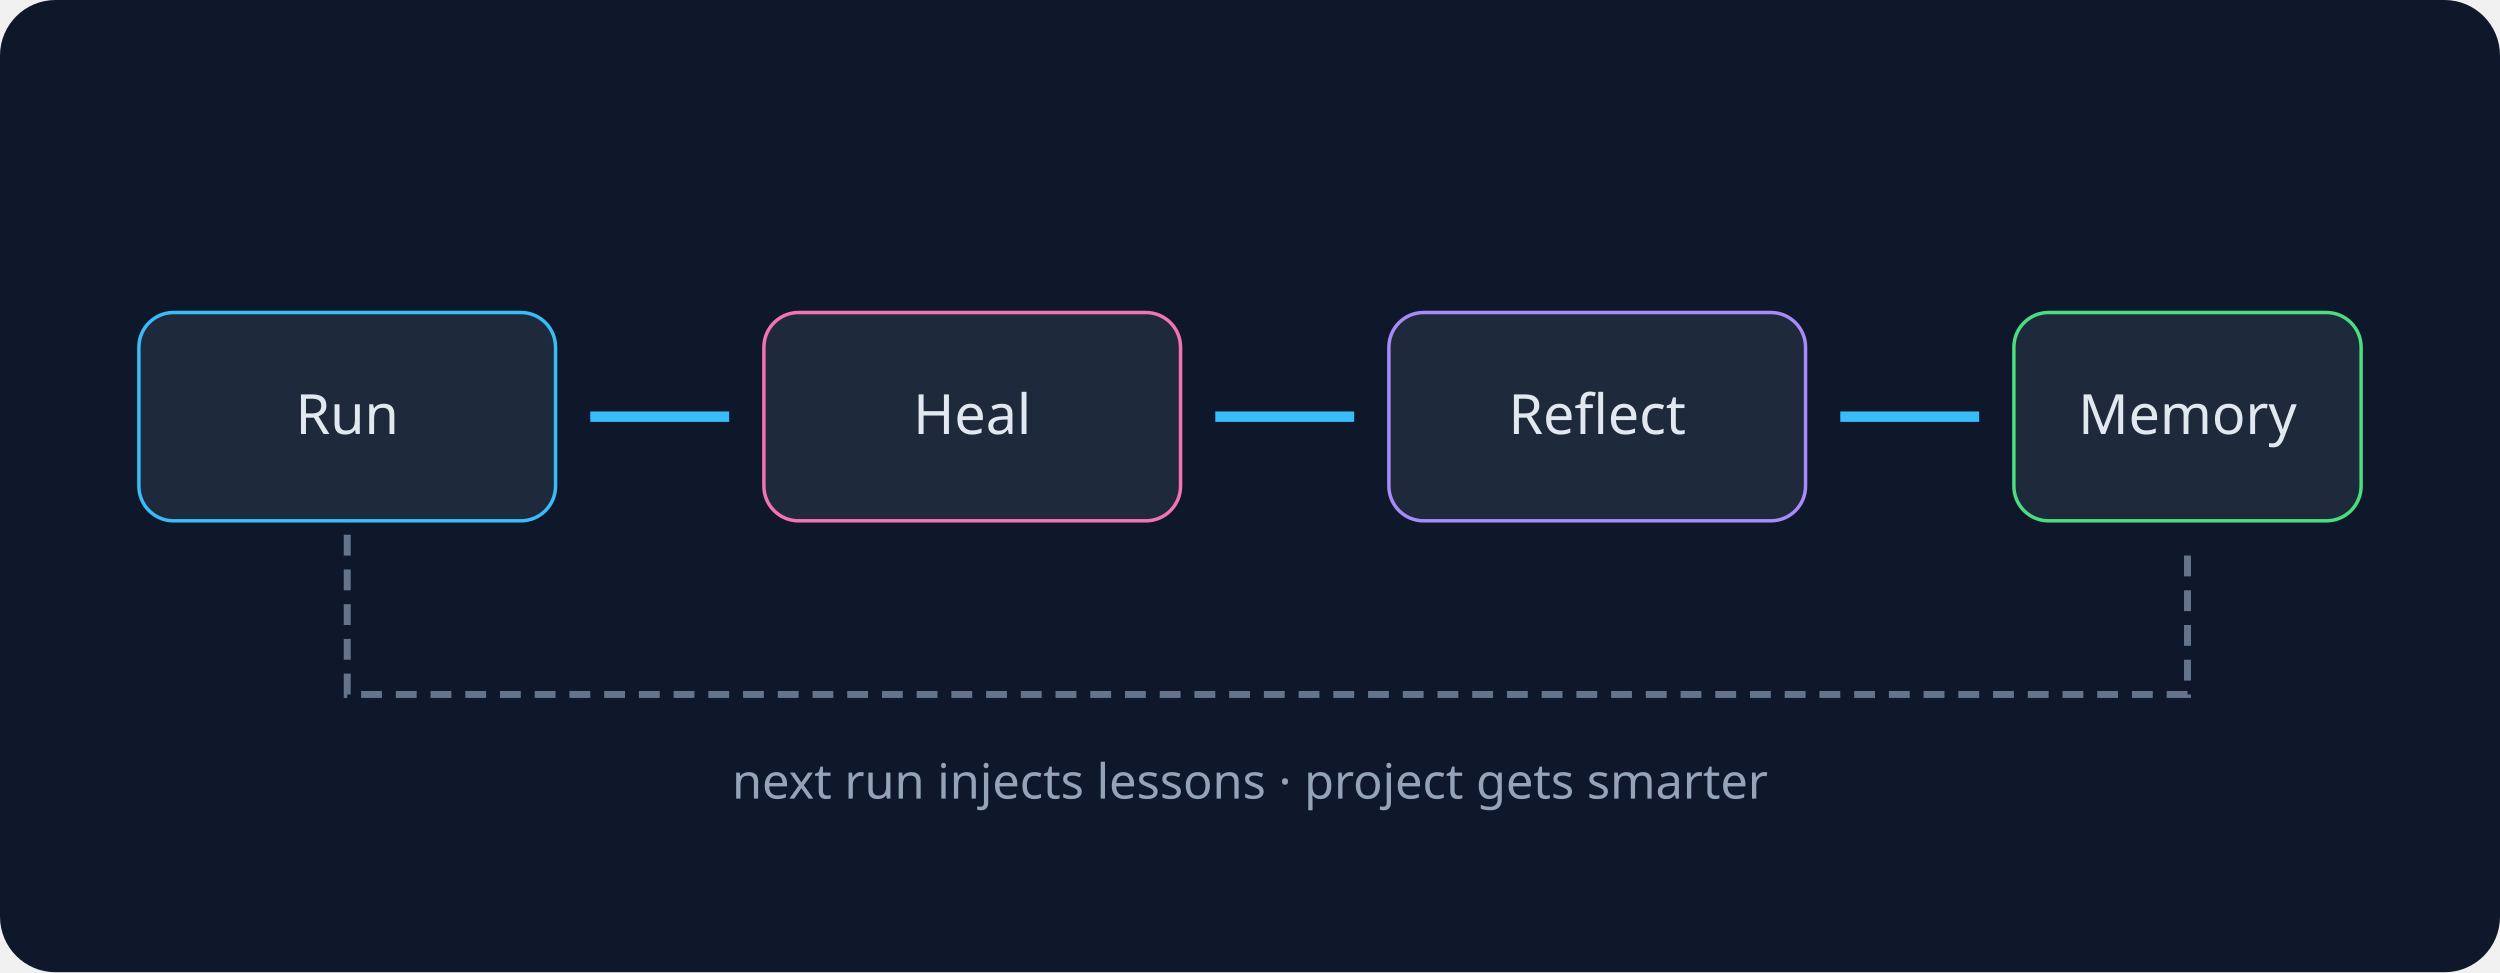
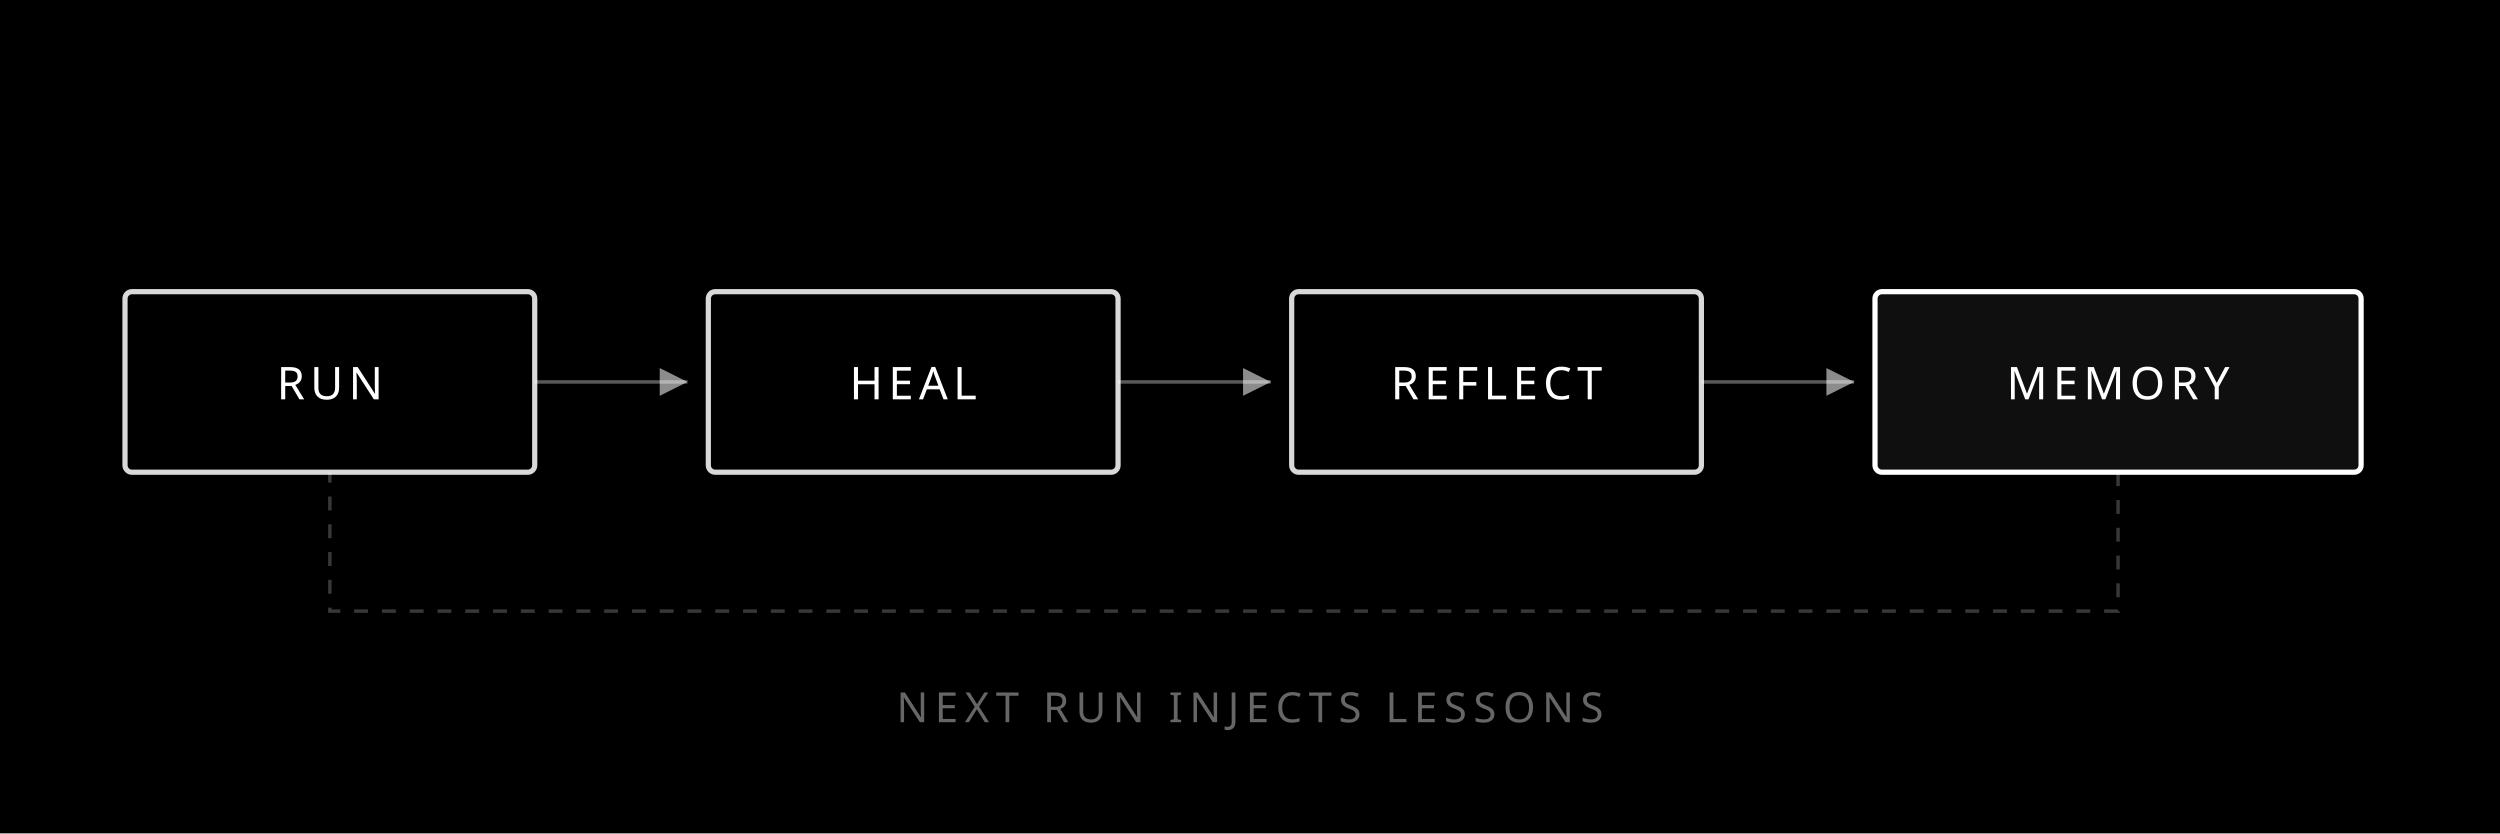
- <svg xmlns="http://www.w3.org/2000/svg" viewBox="0 0 720 280" role="img">
-   <rect width="720" height="280" fill="#0f172a" rx="16" />
-   <g font-family="ui-sans-serif,system-ui,sans-serif" font-size="16" fill="#e2e8f0">
-     <rect x="40" y="90" width="120" height="60" rx="10" fill="#1e293b" stroke="#38bdf8" />
-     <text x="100" y="125" text-anchor="middle">Run</text>
-     <path d="M170 120 H210" stroke="#38bdf8" stroke-width="3" marker-end="url(#a)" />
-     <rect x="220" y="90" width="120" height="60" rx="10" fill="#1e293b" stroke="#f472b6" />
-     <text x="280" y="125" text-anchor="middle">Heal</text>
-     <path d="M350 120 H390" stroke="#38bdf8" stroke-width="3" />
-     <rect x="400" y="90" width="120" height="60" rx="10" fill="#1e293b" stroke="#a78bfa" />
-     <text x="460" y="125" text-anchor="middle">Reflect</text>
-     <path d="M530 120 H570" stroke="#38bdf8" stroke-width="3" />
-     <rect x="580" y="90" width="100" height="60" rx="10" fill="#1e293b" stroke="#4ade80" />
-     <text x="630" y="125" text-anchor="middle">Memory</text>
-     <path d="M630 160 V200 H100 V150" stroke="#64748b" stroke-width="2" stroke-dasharray="6 4" fill="none" />
-     <text x="360" y="230" text-anchor="middle" fill="#94a3b8" font-size="14">next run injects lessons · project gets smarter</text>
+ <svg xmlns="http://www.w3.org/2000/svg" viewBox="0 0 720 240" role="img" aria-label="Learning loop">
+   <rect width="720" height="240" fill="#000000" rx="0" />
+   <g font-family="ui-sans-serif,system-ui,sans-serif" font-size="14" fill="#ffffff">
+     <rect x="36" y="84" width="118" height="52" rx="2" fill="none" stroke="#ffffff" stroke-opacity="0.85" stroke-width="1.5" />
+     <text x="95" y="115" text-anchor="middle" letter-spacing="0.12em" font-size="13">RUN</text>
+     <line x1="154" y1="110" x2="198" y2="110" stroke="#ffffff" stroke-opacity="0.35" stroke-width="1" />
+     <polygon points="198,110 190,106 190,114" fill="#ffffff" fill-opacity="0.55" />
+     <rect x="204" y="84" width="118" height="52" rx="2" fill="none" stroke="#ffffff" stroke-opacity="0.85" stroke-width="1.5" />
+     <text x="263" y="115" text-anchor="middle" letter-spacing="0.12em" font-size="13">HEAL</text>
+     <line x1="322" y1="110" x2="366" y2="110" stroke="#ffffff" stroke-opacity="0.35" stroke-width="1" />
+     <polygon points="366,110 358,106 358,114" fill="#ffffff" fill-opacity="0.55" />
+     <rect x="372" y="84" width="118" height="52" rx="2" fill="none" stroke="#ffffff" stroke-opacity="0.85" stroke-width="1.5" />
+     <text x="431" y="115" text-anchor="middle" letter-spacing="0.12em" font-size="13">REFLECT</text>
+     <line x1="490" y1="110" x2="534" y2="110" stroke="#ffffff" stroke-opacity="0.35" stroke-width="1" />
+     <polygon points="534,110 526,106 526,114" fill="#ffffff" fill-opacity="0.55" />
+     <rect x="540" y="84" width="140" height="52" rx="2" fill="#ffffff" fill-opacity="0.06" stroke="#ffffff" stroke-width="1.5" />
+     <text x="610" y="115" text-anchor="middle" letter-spacing="0.12em" font-size="13">MEMORY</text>
+     <path d="M610 136 V176 H95 V136" fill="none" stroke="#ffffff" stroke-opacity="0.22" stroke-width="1" stroke-dasharray="4 4" />
+     <text x="360" y="208" text-anchor="middle" fill="#ffffff" fill-opacity="0.4" font-size="12" letter-spacing="0.16em">
+       NEXT RUN INJECTS LESSONS
+     </text>
  </g>
</svg>
